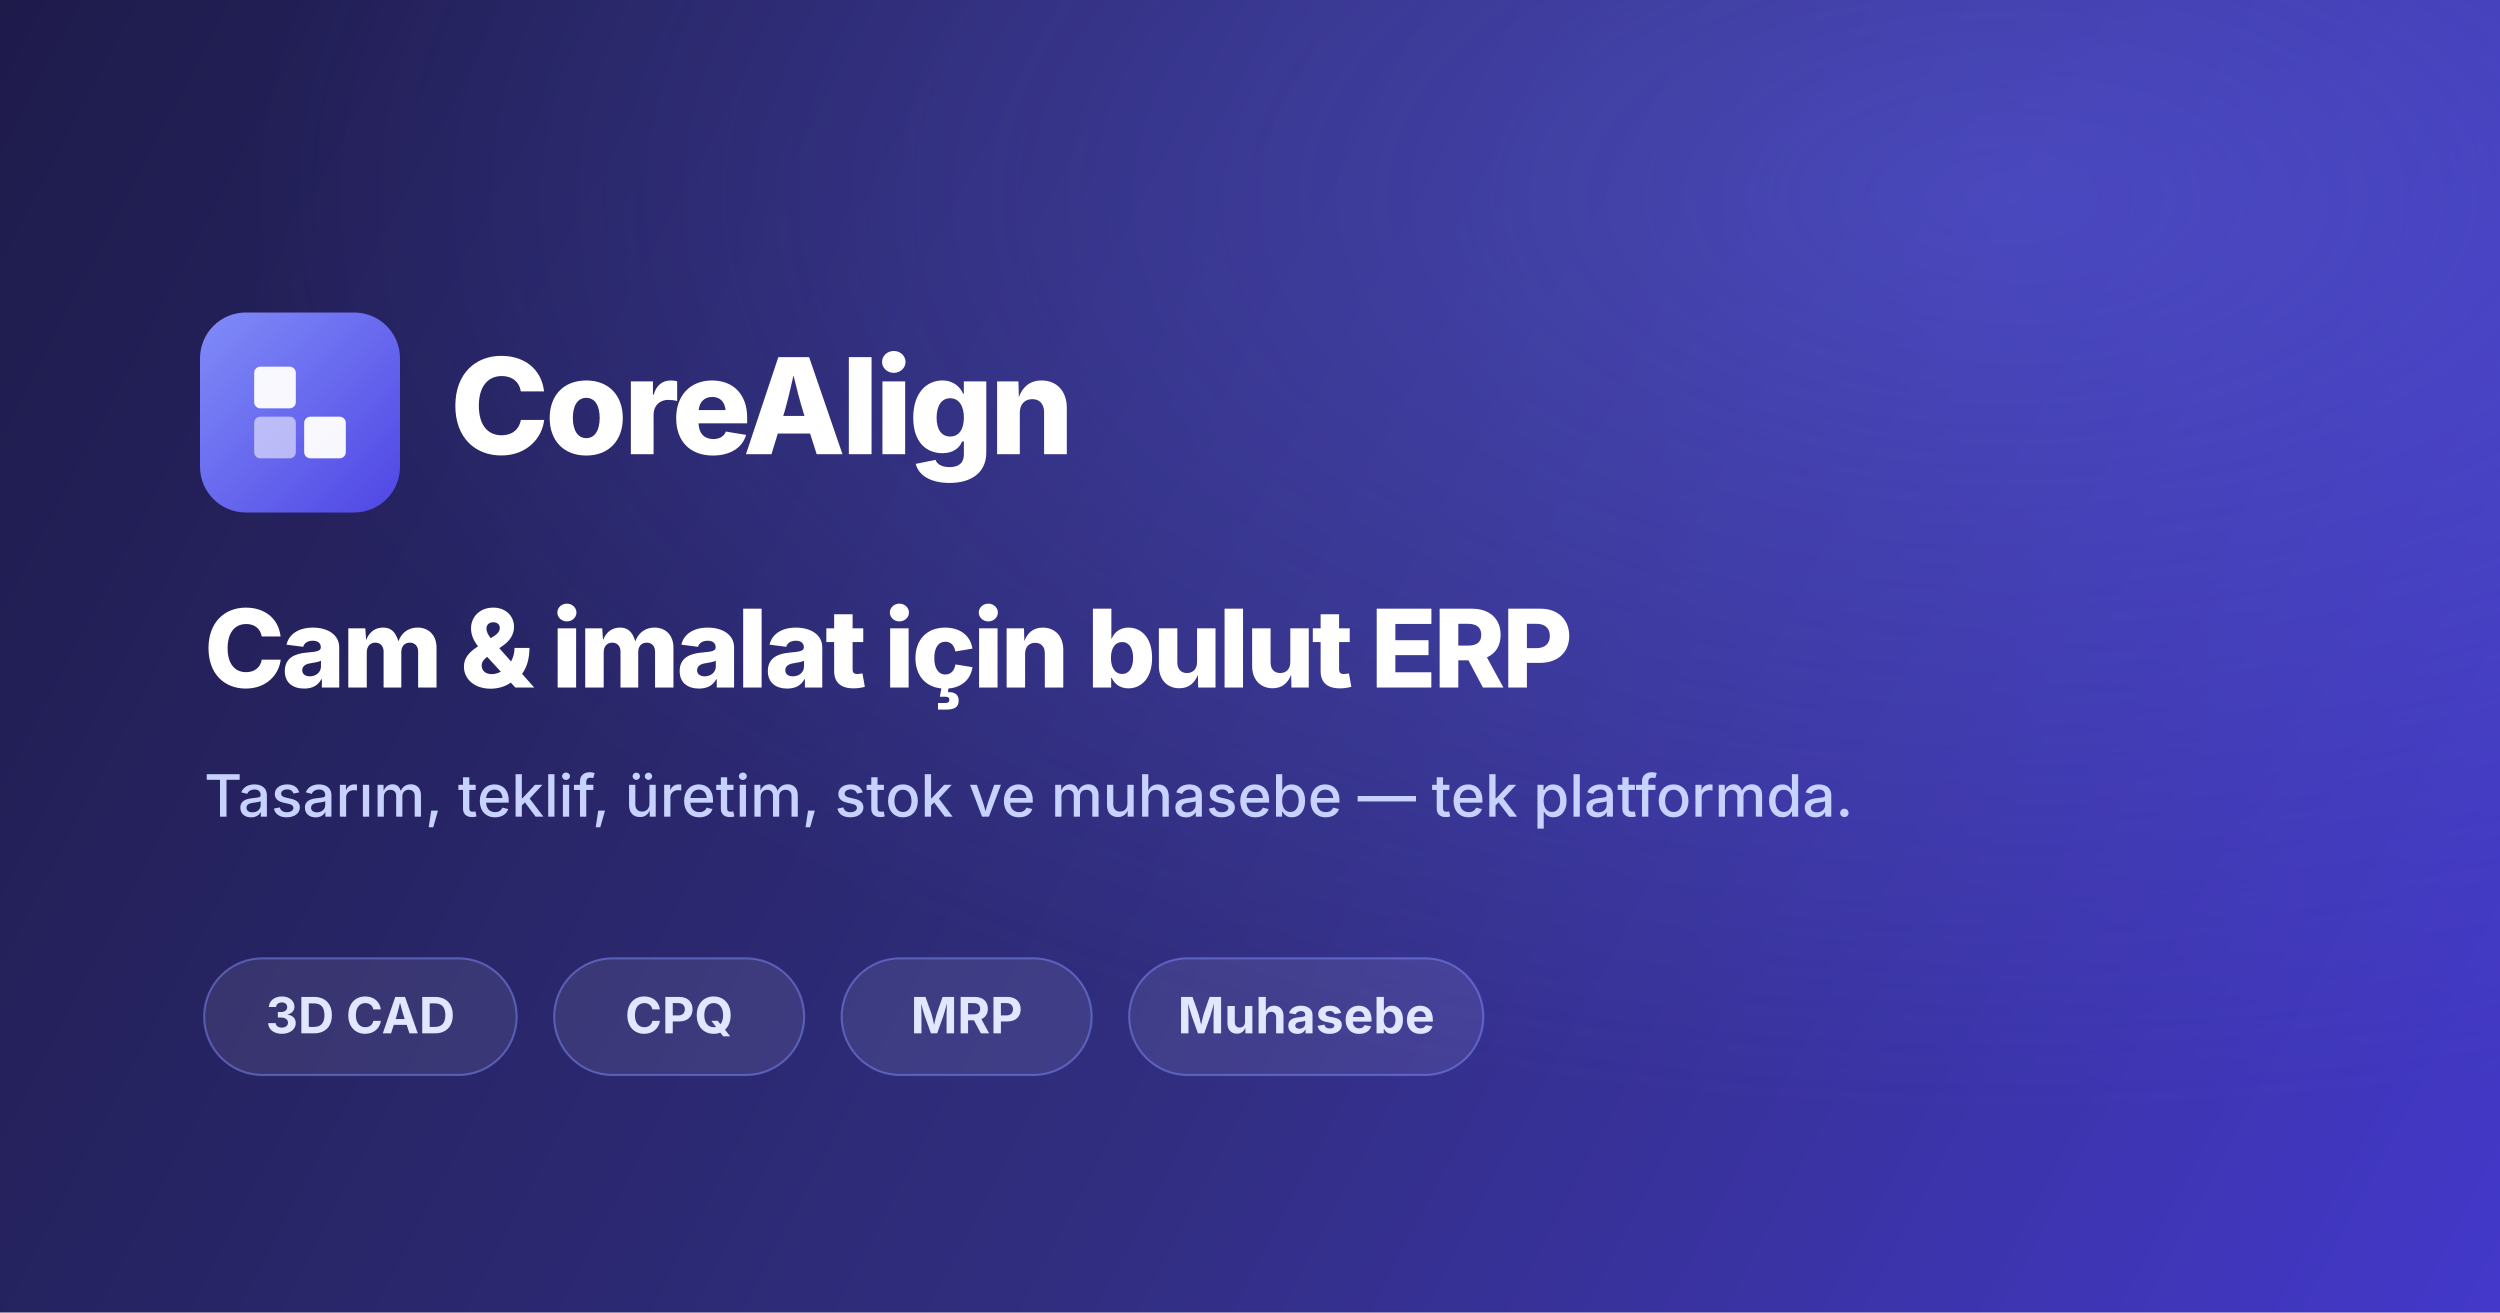
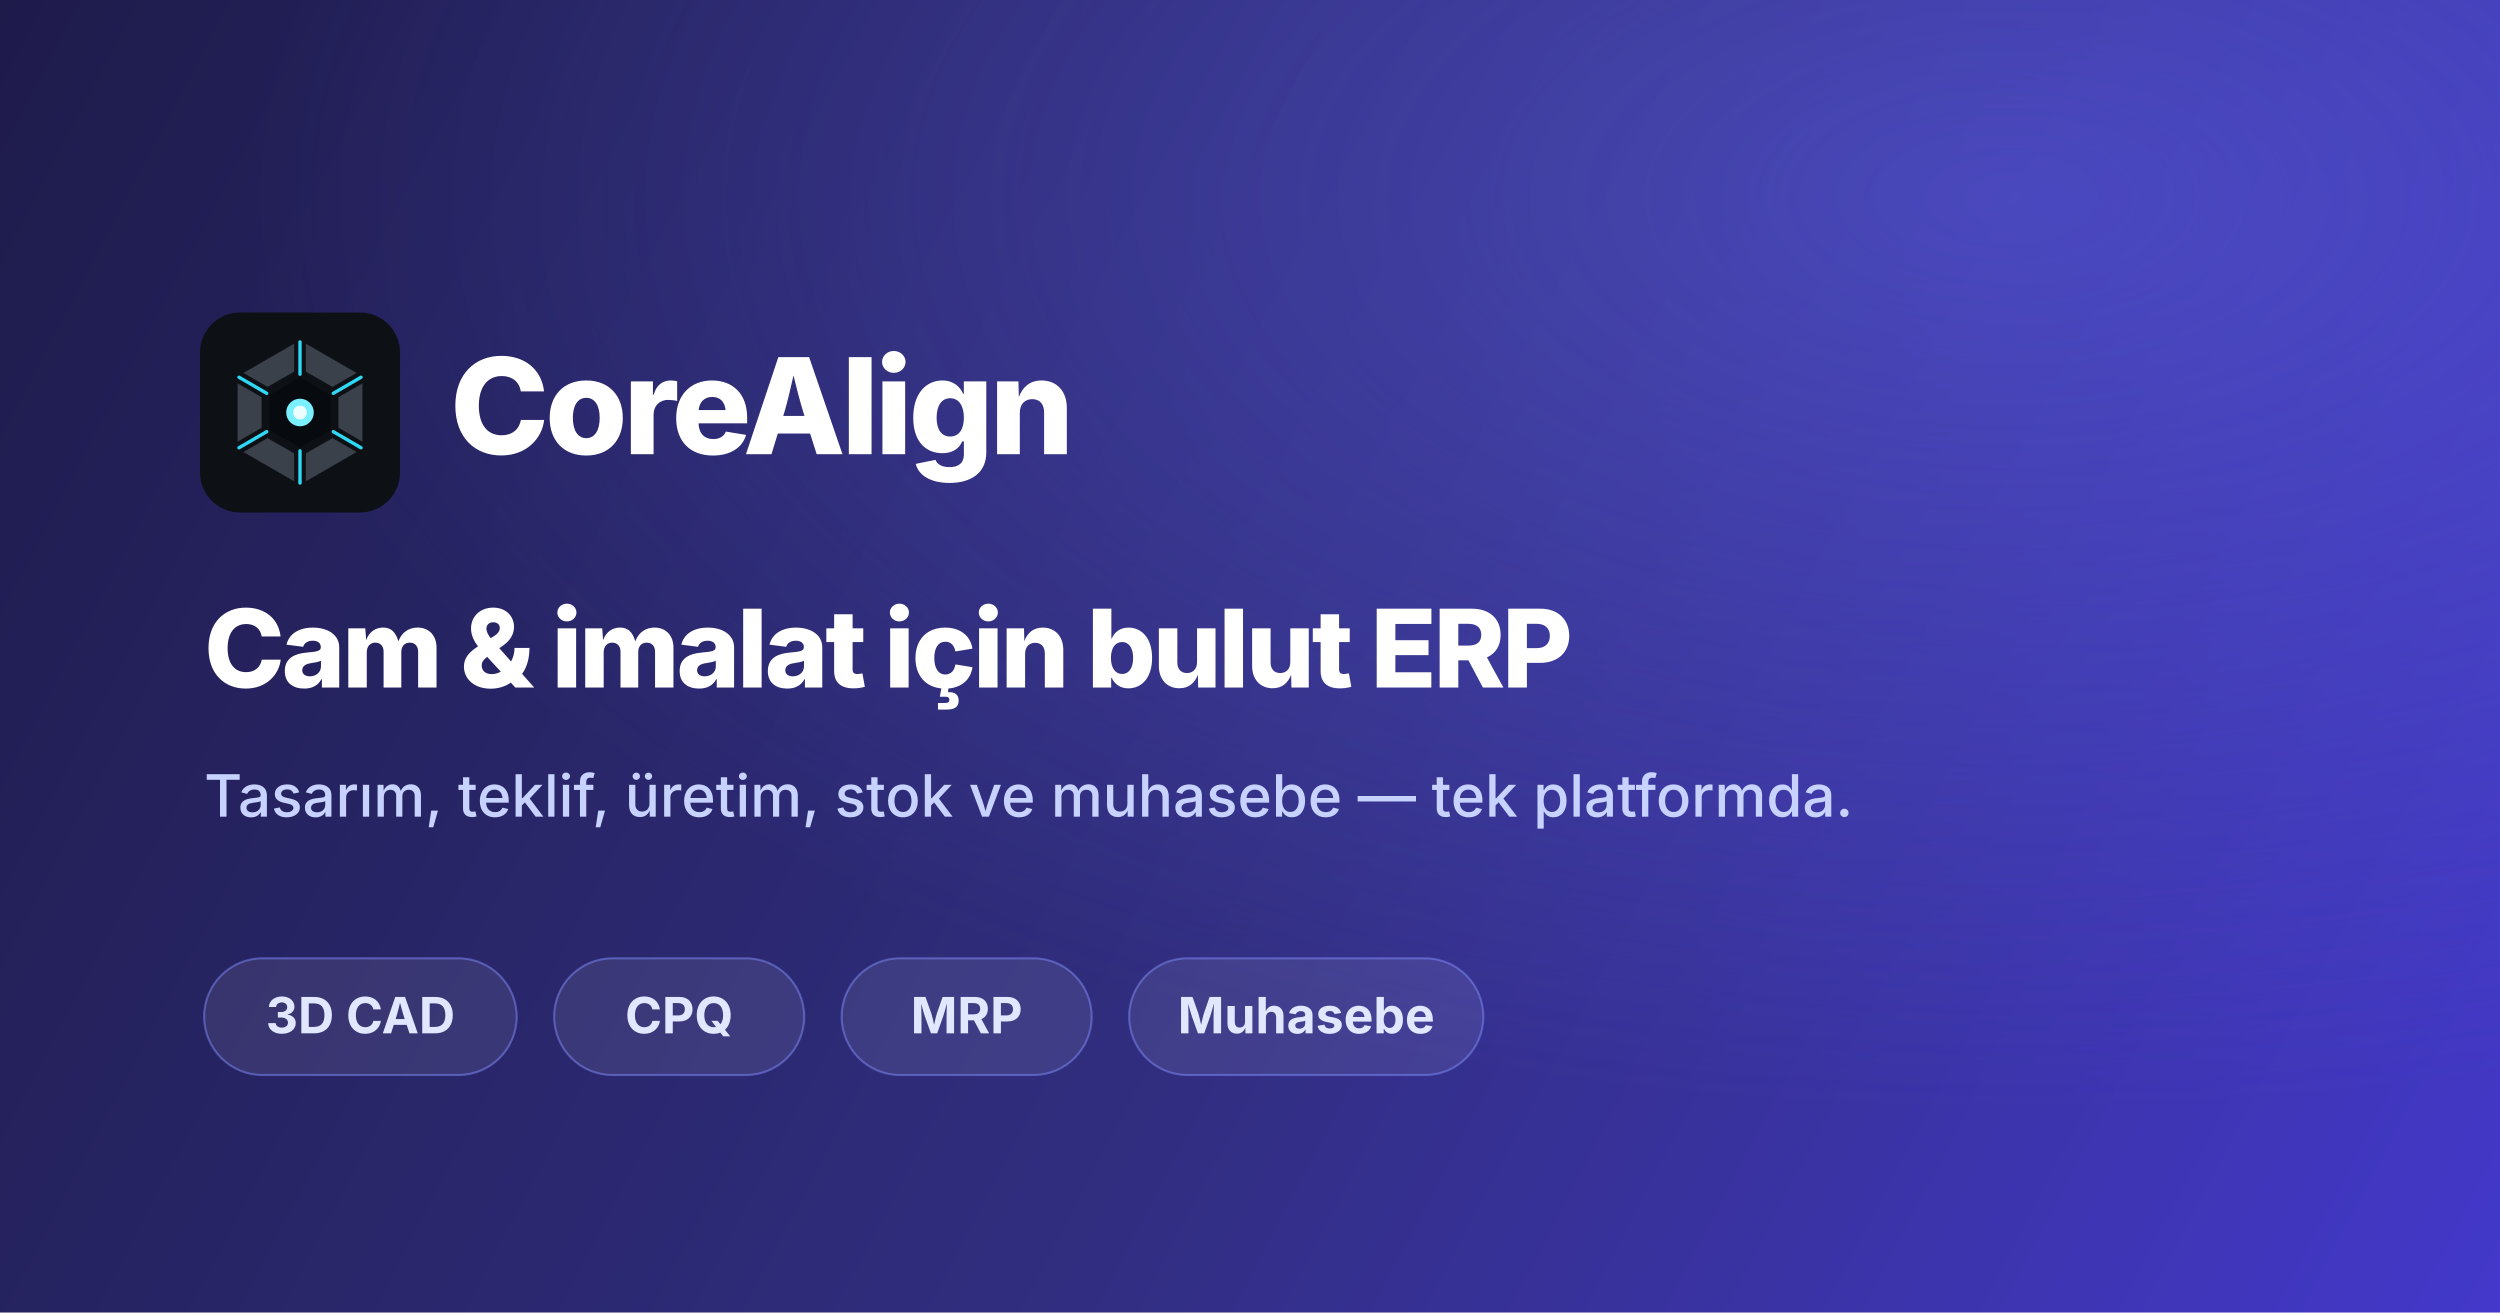
<svg xmlns="http://www.w3.org/2000/svg" width="1200" height="630" viewBox="0 0 1200 630" fill="none" role="img" aria-label="CoreAlign — Cam ve imalat için bulut ERP">
  <defs>
    <linearGradient id="bg" x1="0" y1="0" x2="1200" y2="630" gradientUnits="userSpaceOnUse">
      <stop stop-color="#1e1b4b" />
      <stop offset="0.55" stop-color="#312e81" />
      <stop offset="1" stop-color="#4338ca" />
    </linearGradient>
    <linearGradient id="mark" x1="0" y1="0" x2="96" y2="96" gradientUnits="userSpaceOnUse">
      <stop stop-color="#818cf8" />
      <stop offset="1" stop-color="#4f46e5" />
    </linearGradient>
    <radialGradient id="glow" cx="0.8" cy="0.15" r="0.7">
      <stop stop-color="#6366f1" stop-opacity="0.45" />
      <stop offset="1" stop-color="#6366f1" stop-opacity="0" />
    </radialGradient>
  </defs>
  <rect width="1200" height="630" fill="url(#bg)" />
  <rect width="1200" height="630" fill="url(#glow)" />
-   <g transform="translate(96, 150)">
-     <rect width="96" height="96" rx="22" fill="url(#mark)" />
-     <rect x="26" y="26" width="20" height="20" rx="3" fill="white" fill-opacity="0.95" />
-     <rect x="50" y="50" width="20" height="20" rx="3" fill="white" fill-opacity="0.95" />
-     <rect x="26" y="50" width="20" height="20" rx="3" fill="white" fill-opacity="0.55" />
-   </g>
+   <svg x="96" y="150" width="96" height="96" viewBox="0 0 120 120">
+     <rect x="0" y="0" width="120" height="120" rx="24" fill="#0d1116" />
+     <g transform="translate(60 60) scale(.92) translate(-60 -60)">
+       <polyline points="60.0,35.0 60.0,14.0" fill="none" stroke="#2fd9f5" stroke-width="2.2" stroke-linecap="round" />
+       <polyline points="81.7,47.5 99.8,37.0" fill="none" stroke="#2fd9f5" stroke-width="2.2" stroke-linecap="round" />
+       <polyline points="81.7,72.5 99.8,83.0" fill="none" stroke="#2fd9f5" stroke-width="2.2" stroke-linecap="round" />
+       <polyline points="60.0,85.0 60.0,106.0" fill="none" stroke="#2fd9f5" stroke-width="2.2" stroke-linecap="round" />
+       <polyline points="38.3,72.5 20.2,83.0" fill="none" stroke="#2fd9f5" stroke-width="2.2" stroke-linecap="round" />
+       <polyline points="38.3,47.5 20.2,37.0" fill="none" stroke="#2fd9f5" stroke-width="2.2" stroke-linecap="round" />
+       <polygon points="63.6,14.7 97.4,34.2 81.2,43.6 63.6,33.5" fill="#3b414b" stroke="#0d1015" stroke-width=".5" />
+       <polygon points="101.0,40.5 101.0,79.5 84.8,70.1 84.8,49.9" fill="#3b414b" stroke="#0d1015" stroke-width=".5" />
+       <polygon points="97.4,85.8 63.6,105.3 63.6,86.5 81.2,76.4" fill="#3b414b" stroke="#0d1015" stroke-width=".5" />
+       <polygon points="56.4,105.3 22.6,85.8 38.8,76.4 56.4,86.5" fill="#3b414b" stroke="#0d1015" stroke-width=".5" />
+       <polygon points="19.0,79.5 19.0,40.5 35.2,49.9 35.2,70.1" fill="#3b414b" stroke="#0d1015" stroke-width=".5" />
+       <polygon points="22.6,34.2 56.4,14.7 56.4,33.5 38.8,43.6" fill="#3b414b" stroke="#0d1015" stroke-width=".5" />
+       <polygon points="60.0,37.0 79.9,48.5 79.9,71.5 60.0,83.0 40.1,71.5 40.1,48.5" fill="#070a0e" />
+       <circle cx="60" cy="60" r="9" fill="#7af0ff" />
+       <circle cx="60" cy="60" r="4.5" fill="#eafdff" />
+     </g>
+   </svg>
  <text x="216" y="218" font-family="Inter, system-ui, sans-serif" font-size="64" font-weight="800" letter-spacing="-2" fill="#ffffff">CoreAlign</text>
  <text x="98" y="330" font-family="Inter, system-ui, sans-serif" font-size="52" font-weight="800" letter-spacing="-1.5" fill="#ffffff">Cam &amp; imalat için bulut ERP</text>
  <text x="98" y="392" font-family="Inter, system-ui, sans-serif" font-size="28" font-weight="500" fill="#c7d2fe">Tasarım, teklif, üretim, stok ve muhasebe — tek platformda.</text>
  <g font-family="Inter, system-ui, sans-serif" font-size="24" font-weight="700" fill="#e0e7ff">
    <g transform="translate(98, 460)">
      <rect width="150" height="56" rx="28" fill="#ffffff" fill-opacity="0.08" stroke="#818cf8" stroke-opacity="0.5" />
      <text x="75" y="36" text-anchor="middle">3D CAD</text>
    </g>
    <g transform="translate(266, 460)">
      <rect width="120" height="56" rx="28" fill="#ffffff" fill-opacity="0.08" stroke="#818cf8" stroke-opacity="0.5" />
      <text x="60" y="36" text-anchor="middle">CPQ</text>
    </g>
    <g transform="translate(404, 460)">
      <rect width="120" height="56" rx="28" fill="#ffffff" fill-opacity="0.08" stroke="#818cf8" stroke-opacity="0.5" />
      <text x="60" y="36" text-anchor="middle">MRP</text>
    </g>
    <g transform="translate(542, 460)">
      <rect width="170" height="56" rx="28" fill="#ffffff" fill-opacity="0.08" stroke="#818cf8" stroke-opacity="0.5" />
      <text x="85" y="36" text-anchor="middle">Muhasebe</text>
    </g>
  </g>
</svg>
